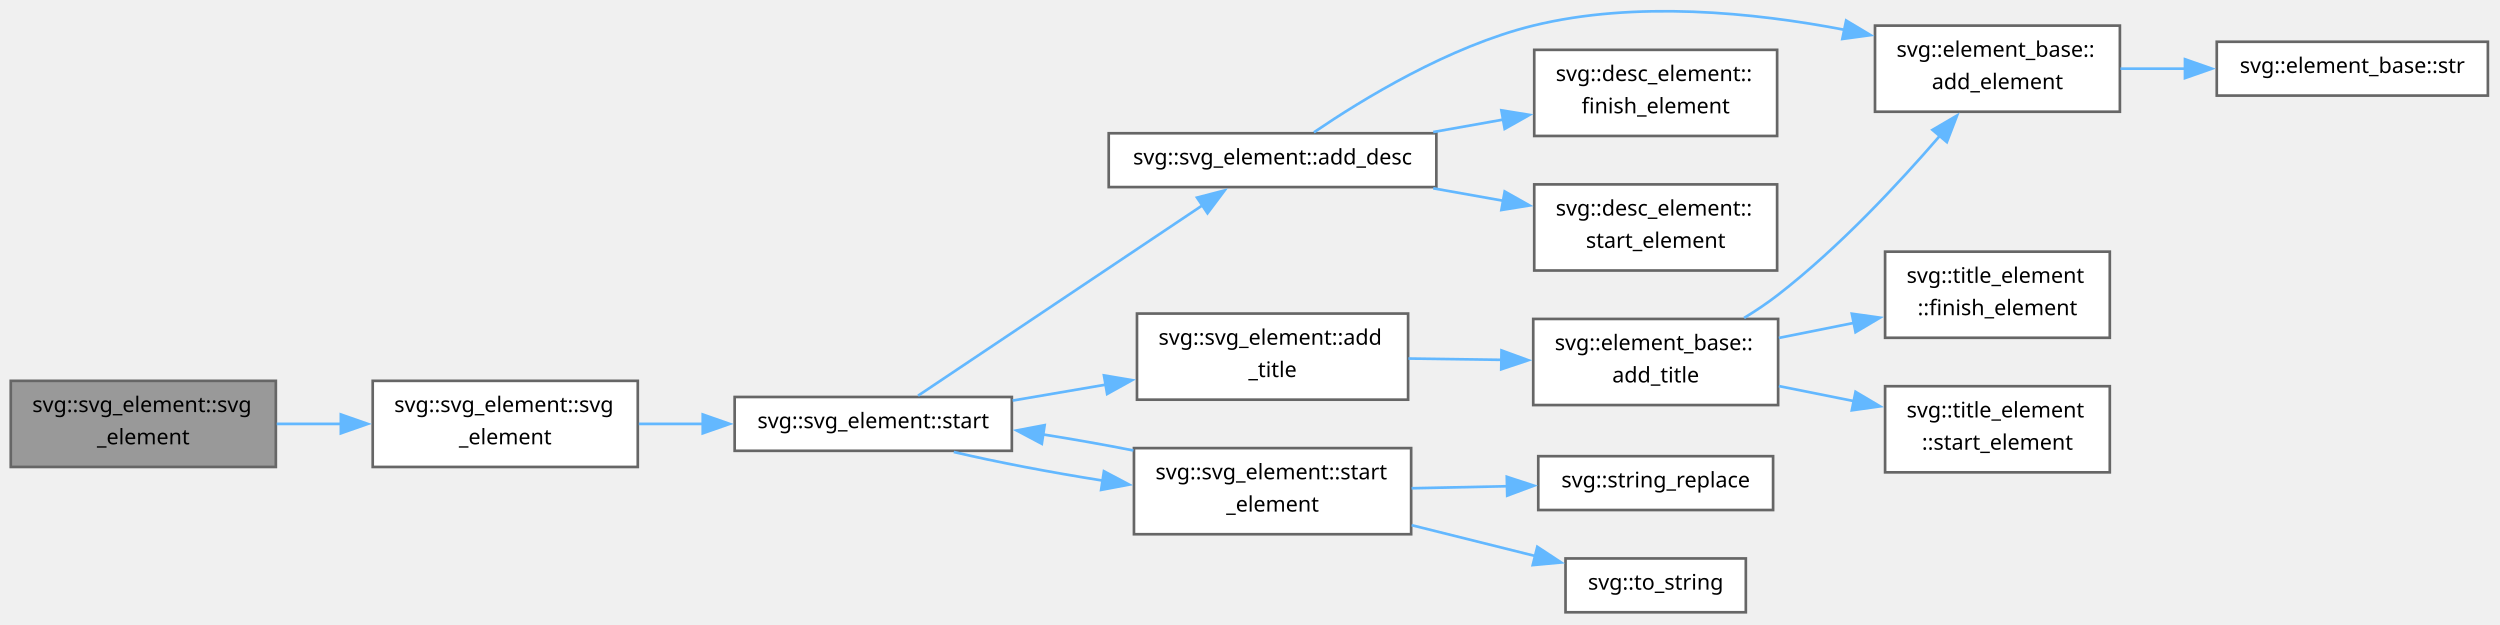
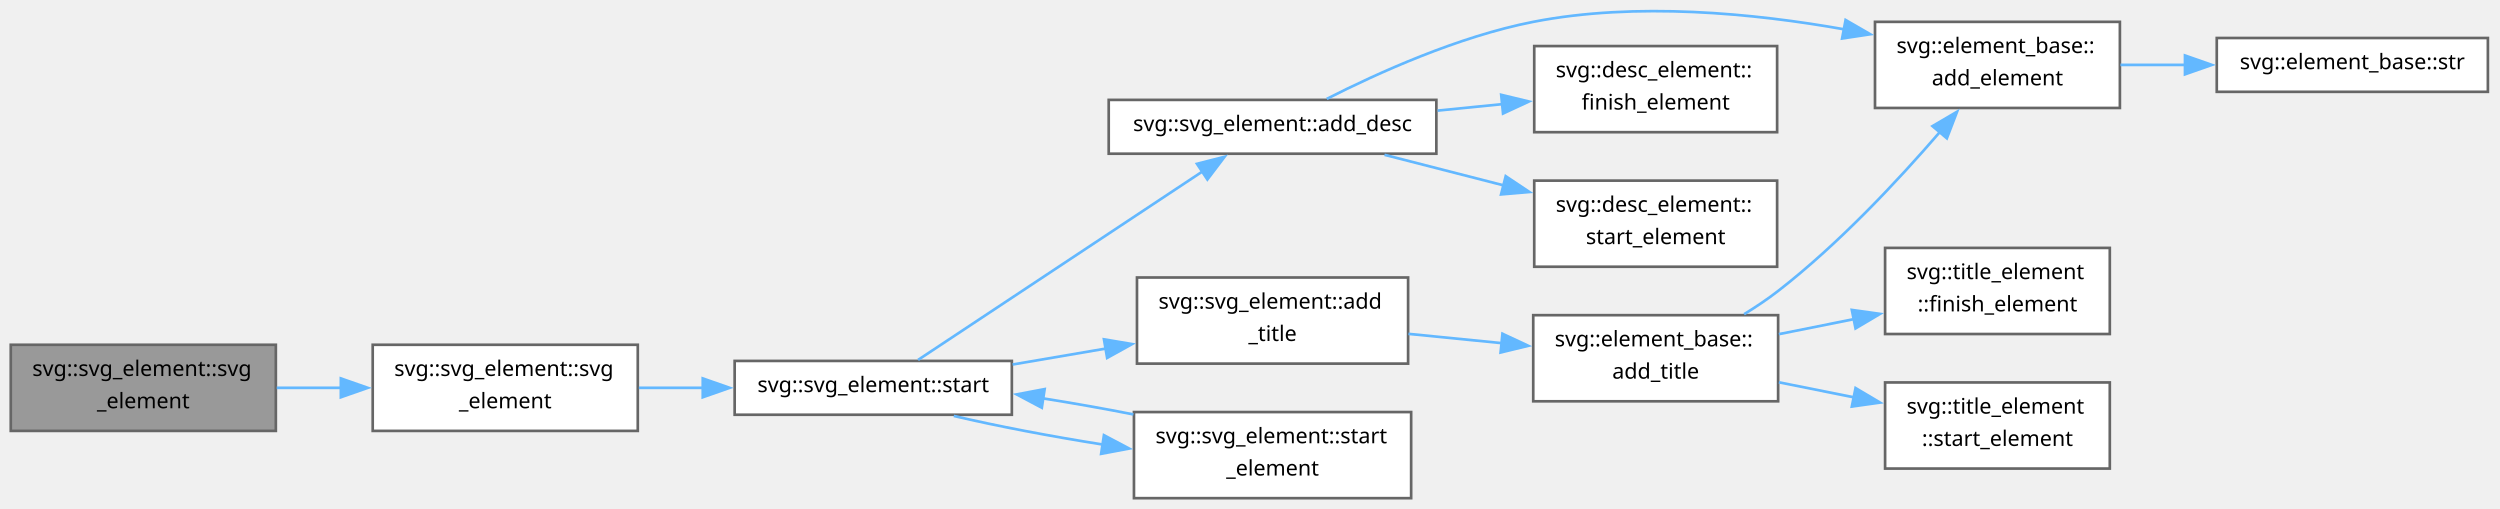
- <svg xmlns="http://www.w3.org/2000/svg" xmlns:xlink="http://www.w3.org/1999/xlink" width="929pt" height="232pt" viewBox="0.00 0.00 929.00 232.00">
-   <g id="graph0" class="graph" transform="scale(1 1) rotate(0) translate(4 227.52)">
+ <svg xmlns="http://www.w3.org/2000/svg" xmlns:xlink="http://www.w3.org/1999/xlink" width="929pt" height="189pt" viewBox="0.00 0.00 929.00 189.00">
+   <g id="graph0" class="graph" transform="scale(1 1) rotate(0) translate(4 185.12)">
    <g id="Node000001" class="node">
      <g id="a_Node000001">
        <a xlink:title=" ">
-           <polygon fill="#999999" stroke="#666666" points="98.5,-86 0,-86 0,-54 98.5,-54 98.5,-86" />
-           <text xml:space="preserve" text-anchor="start" x="8" y="-74.4" font-family="SourceSans" font-size="8.00">svg::svg_element::svg</text>
-           <text xml:space="preserve" text-anchor="middle" x="49.25" y="-62.4" font-family="SourceSans" font-size="8.00">_element</text>
+           <polygon fill="#999999" stroke="#666666" points="98.5,-57 0,-57 0,-25 98.5,-25 98.5,-57" />
+           <text xml:space="preserve" text-anchor="start" x="8" y="-45.4" font-family="SourceSans" font-size="8.00">svg::svg_element::svg</text>
+           <text xml:space="preserve" text-anchor="middle" x="49.25" y="-33.4" font-family="SourceSans" font-size="8.00">_element</text>
        </a>
      </g>
    </g>
    <g id="Node000002" class="node">
      <g id="a_Node000002">
        <a xlink:href="group__elements.html#a37ae577b4ce06afd6d12e9413c96320c" target="_top" xlink:title=" ">
-           <polygon fill="white" stroke="#666666" points="233,-86 134.5,-86 134.5,-54 233,-54 233,-86" />
-           <text xml:space="preserve" text-anchor="start" x="142.5" y="-74.4" font-family="SourceSans" font-size="8.00">svg::svg_element::svg</text>
-           <text xml:space="preserve" text-anchor="middle" x="183.75" y="-62.4" font-family="SourceSans" font-size="8.00">_element</text>
+           <polygon fill="white" stroke="#666666" points="233,-57 134.5,-57 134.5,-25 233,-25 233,-57" />
+           <text xml:space="preserve" text-anchor="start" x="142.5" y="-45.4" font-family="SourceSans" font-size="8.00">svg::svg_element::svg</text>
+           <text xml:space="preserve" text-anchor="middle" x="183.75" y="-33.4" font-family="SourceSans" font-size="8.00">_element</text>
        </a>
      </g>
    </g>
    <g id="edge1_Node000001_Node000002" class="edge">
      <g id="a_edge1_Node000001_Node000002">
        <a xlink:title=" ">
-           <path fill="none" stroke="#63b8ff" d="M98.84,-70C106.67,-70 114.85,-70 122.91,-70" />
-           <polygon fill="#63b8ff" stroke="#63b8ff" points="122.66,-73.5 132.66,-70 122.66,-66.5 122.66,-73.5" />
+           <path fill="none" stroke="#63b8ff" d="M98.84,-41C106.67,-41 114.85,-41 122.91,-41" />
+           <polygon fill="#63b8ff" stroke="#63b8ff" points="122.66,-44.5 132.66,-41 122.66,-37.5 122.66,-44.5" />
        </a>
      </g>
    </g>
    <g id="Node000003" class="node">
      <g id="a_Node000003">
-         <a xlink:href="group__elements.html#ad47933f8c0bfc36987493c7e3b3bbcbd" target="_top" xlink:title=" ">
-           <polygon fill="white" stroke="#666666" points="372,-80 269,-80 269,-60 372,-60 372,-80" />
-           <text xml:space="preserve" text-anchor="middle" x="320.5" y="-68.4" font-family="SourceSans" font-size="8.00">svg::svg_element::start</text>
+         <a xlink:href="group__elements.html#a427e385a78a537bf24b6c3bcb6320365" target="_top" xlink:title=" ">
+           <polygon fill="white" stroke="#666666" points="372,-51 269,-51 269,-31 372,-31 372,-51" />
+           <text xml:space="preserve" text-anchor="middle" x="320.5" y="-39.4" font-family="SourceSans" font-size="8.00">svg::svg_element::start</text>
        </a>
      </g>
    </g>
    <g id="edge2_Node000002_Node000003" class="edge">
      <g id="a_edge2_Node000002_Node000003">
        <a xlink:title=" ">
-           <path fill="none" stroke="#63b8ff" d="M233.4,-70C241.19,-70 249.34,-70 257.39,-70" />
-           <polygon fill="#63b8ff" stroke="#63b8ff" points="257.14,-73.5 267.14,-70 257.14,-66.5 257.14,-73.5" />
+           <path fill="none" stroke="#63b8ff" d="M233.4,-41C241.19,-41 249.34,-41 257.39,-41" />
+           <polygon fill="#63b8ff" stroke="#63b8ff" points="257.14,-44.5 267.14,-41 257.14,-37.5 257.14,-44.5" />
        </a>
      </g>
    </g>
    <g id="Node000004" class="node">
      <g id="a_Node000004">
        <a xlink:href="group__elements.html#a4a6af4e23b9f79f07d58780c128c5638" target="_top" xlink:title=" ">
-           <polygon fill="white" stroke="#666666" points="529.75,-178 408,-178 408,-158 529.75,-158 529.75,-178" />
-           <text xml:space="preserve" text-anchor="middle" x="468.88" y="-166.4" font-family="SourceSans" font-size="8.00">svg::svg_element::add_desc</text>
+           <polygon fill="white" stroke="#666666" points="529.75,-148 408,-148 408,-128 529.75,-128 529.75,-148" />
+           <text xml:space="preserve" text-anchor="middle" x="468.88" y="-136.4" font-family="SourceSans" font-size="8.00">svg::svg_element::add_desc</text>
        </a>
      </g>
    </g>
    <g id="edge3_Node000003_Node000004" class="edge">
      <g id="a_edge3_Node000003_Node000004">
        <a xlink:title=" ">
-           <path fill="none" stroke="#63b8ff" d="M337.16,-80.49C362.48,-97.43 412.59,-130.98 442.88,-151.26" />
-           <polygon fill="#63b8ff" stroke="#63b8ff" points="440.81,-154.09 451.07,-156.75 444.7,-148.27 440.81,-154.09" />
+           <path fill="none" stroke="#63b8ff" d="M337.16,-51.38C362.48,-68.15 412.59,-101.36 442.88,-121.43" />
+           <polygon fill="#63b8ff" stroke="#63b8ff" points="440.79,-124.25 451.06,-126.86 444.66,-118.42 440.79,-124.25" />
        </a>
      </g>
    </g>
    <g id="Node000009" class="node">
      <g id="a_Node000009">
        <a xlink:href="group__elements.html#a26869d2a66e57c0d83f2df21d25cd875" target="_top" xlink:title=" ">
-           <polygon fill="white" stroke="#666666" points="519.25,-111 418.5,-111 418.5,-79 519.25,-79 519.25,-111" />
-           <text xml:space="preserve" text-anchor="start" x="426.5" y="-99.4" font-family="SourceSans" font-size="8.00">svg::svg_element::add</text>
-           <text xml:space="preserve" text-anchor="middle" x="468.88" y="-87.4" font-family="SourceSans" font-size="8.00">_title</text>
+           <polygon fill="white" stroke="#666666" points="519.25,-82 418.5,-82 418.5,-50 519.25,-50 519.25,-82" />
+           <text xml:space="preserve" text-anchor="start" x="426.5" y="-70.4" font-family="SourceSans" font-size="8.00">svg::svg_element::add</text>
+           <text xml:space="preserve" text-anchor="middle" x="468.88" y="-58.4" font-family="SourceSans" font-size="8.00">_title</text>
        </a>
      </g>
    </g>
    <g id="edge8_Node000003_Node000009" class="edge">
      <g id="a_edge8_Node000003_Node000009">
        <a xlink:title=" ">
-           <path fill="none" stroke="#63b8ff" d="M372.28,-78.67C383.43,-80.58 395.35,-82.61 406.85,-84.58" />
-           <polygon fill="#63b8ff" stroke="#63b8ff" points="406.23,-88.02 416.68,-86.26 407.41,-81.12 406.23,-88.02" />
+           <path fill="none" stroke="#63b8ff" d="M372.28,-49.67C383.43,-51.58 395.35,-53.61 406.85,-55.58" />
+           <polygon fill="#63b8ff" stroke="#63b8ff" points="406.23,-59.02 416.68,-57.26 407.41,-52.12 406.23,-59.02" />
        </a>
      </g>
    </g>
    <g id="Node000013" class="node">
      <g id="a_Node000013">
-         <a xlink:href="group__elements.html#a83eb3152f92ca357473c2ef8f23ced98" target="_top" xlink:title="SVG element beginning boilerplate for outermost (containing) svg_element. Variable: unit,...">
-           <polygon fill="white" stroke="#666666" points="520.38,-61 417.38,-61 417.38,-29 520.38,-29 520.38,-61" />
-           <text xml:space="preserve" text-anchor="start" x="425.38" y="-49.4" font-family="SourceSans" font-size="8.00">svg::svg_element::start</text>
-           <text xml:space="preserve" text-anchor="middle" x="468.88" y="-37.4" font-family="SourceSans" font-size="8.00">_element</text>
+         <a xlink:href="group__elements.html#a4afa7d83ef0fe47412b62f56f1c3ae11" target="_top" xlink:title="Default.">
+           <polygon fill="white" stroke="#666666" points="520.38,-32 417.38,-32 417.38,0 520.38,0 520.38,-32" />
+           <text xml:space="preserve" text-anchor="start" x="425.38" y="-20.4" font-family="SourceSans" font-size="8.00">svg::svg_element::start</text>
+           <text xml:space="preserve" text-anchor="middle" x="468.88" y="-8.4" font-family="SourceSans" font-size="8.00">_element</text>
        </a>
      </g>
    </g>
    <g id="edge13_Node000003_Node000013" class="edge">
      <g id="a_edge13_Node000003_Node000013">
        <a xlink:title=" ">
-           <path fill="none" stroke="#63b8ff" d="M350.42,-59.56C366.3,-55.82 386.63,-51.95 405.9,-48.91" />
-           <polygon fill="#63b8ff" stroke="#63b8ff" points="406.22,-52.4 415.59,-47.44 405.18,-45.48 406.22,-52.4" />
+           <path fill="none" stroke="#63b8ff" d="M350.42,-30.56C366.3,-26.82 386.63,-22.95 405.9,-19.91" />
+           <polygon fill="#63b8ff" stroke="#63b8ff" points="406.22,-23.4 415.59,-18.44 405.18,-16.48 406.22,-23.4" />
        </a>
      </g>
    </g>
    <g id="Node000005" class="node">
      <g id="a_Node000005">
        <a xlink:href="group__elements.html#ada0333b46b2547c6152f3f5811016a12" target="_top" xlink:title=" ">
-           <polygon fill="white" stroke="#666666" points="783.75,-218 692.75,-218 692.75,-186 783.75,-186 783.75,-218" />
-           <text xml:space="preserve" text-anchor="start" x="700.75" y="-206.4" font-family="SourceSans" font-size="8.00">svg::element_base::</text>
-           <text xml:space="preserve" text-anchor="middle" x="738.25" y="-194.4" font-family="SourceSans" font-size="8.00">add_element</text>
+           <polygon fill="white" stroke="#666666" points="783.75,-177 692.75,-177 692.75,-145 783.75,-145 783.75,-177" />
+           <text xml:space="preserve" text-anchor="start" x="700.75" y="-165.4" font-family="SourceSans" font-size="8.00">svg::element_base::</text>
+           <text xml:space="preserve" text-anchor="middle" x="738.25" y="-153.4" font-family="SourceSans" font-size="8.00">add_element</text>
        </a>
      </g>
    </g>
    <g id="edge4_Node000004_Node000005" class="edge">
      <g id="a_edge4_Node000004_Node000005">
        <a xlink:title=" ">
-           <path fill="none" stroke="#63b8ff" d="M484.25,-178.35C502.27,-190.62 534.57,-210.36 565.75,-218 603.72,-227.31 647.63,-222.94 681.51,-216.43" />
-           <polygon fill="#63b8ff" stroke="#63b8ff" points="682.02,-219.9 691.11,-214.46 680.61,-213.04 682.02,-219.9" />
+           <path fill="none" stroke="#63b8ff" d="M489.02,-148.37C507.9,-157.97 537.89,-171.55 565.75,-177 603.98,-184.48 647.71,-180.2 681.45,-174.2" />
+           <polygon fill="#63b8ff" stroke="#63b8ff" points="681.82,-177.69 691,-172.39 680.52,-170.81 681.82,-177.69" />
        </a>
      </g>
    </g>
    <g id="Node000007" class="node">
      <g id="a_Node000007">
        <a xlink:href="group__elements.html#ga03da556ae8f749df1cf8463111e996d3" target="_top" xlink:title=" ">
-           <polygon fill="white" stroke="#666666" points="656.38,-209 566.12,-209 566.12,-177 656.38,-177 656.38,-209" />
-           <text xml:space="preserve" text-anchor="start" x="574.12" y="-197.4" font-family="SourceSans" font-size="8.00">svg::desc_element::</text>
-           <text xml:space="preserve" text-anchor="middle" x="611.25" y="-185.4" font-family="SourceSans" font-size="8.00">finish_element</text>
+           <polygon fill="white" stroke="#666666" points="656.38,-168 566.12,-168 566.12,-136 656.38,-136 656.38,-168" />
+           <text xml:space="preserve" text-anchor="start" x="574.12" y="-156.4" font-family="SourceSans" font-size="8.00">svg::desc_element::</text>
+           <text xml:space="preserve" text-anchor="middle" x="611.25" y="-144.4" font-family="SourceSans" font-size="8.00">finish_element</text>
        </a>
      </g>
    </g>
    <g id="edge6_Node000004_Node000007" class="edge">
      <g id="a_edge6_Node000004_Node000007">
        <a xlink:title=" ">
-           <path fill="none" stroke="#63b8ff" d="M528.59,-178.46C537.26,-180 546.18,-181.59 554.78,-183.12" />
-           <polygon fill="#63b8ff" stroke="#63b8ff" points="553.92,-186.52 564.37,-184.83 555.14,-179.63 553.92,-186.52" />
+           <path fill="none" stroke="#63b8ff" d="M530.22,-144.02C538.21,-144.82 546.37,-145.63 554.28,-146.42" />
+           <polygon fill="#63b8ff" stroke="#63b8ff" points="553.84,-149.89 564.14,-147.4 554.53,-142.93 553.84,-149.89" />
        </a>
      </g>
    </g>
    <g id="Node000008" class="node">
      <g id="a_Node000008">
        <a xlink:href="group__elements.html#a90ffdd73579c45cd0740dc9efa2f5445" target="_top" xlink:title=" ">
-           <polygon fill="white" stroke="#666666" points="656.38,-159 566.12,-159 566.12,-127 656.38,-127 656.38,-159" />
-           <text xml:space="preserve" text-anchor="start" x="574.12" y="-147.4" font-family="SourceSans" font-size="8.00">svg::desc_element::</text>
-           <text xml:space="preserve" text-anchor="middle" x="611.25" y="-135.4" font-family="SourceSans" font-size="8.00">start_element</text>
+           <polygon fill="white" stroke="#666666" points="656.38,-118 566.12,-118 566.12,-86 656.38,-86 656.38,-118" />
+           <text xml:space="preserve" text-anchor="start" x="574.12" y="-106.4" font-family="SourceSans" font-size="8.00">svg::desc_element::</text>
+           <text xml:space="preserve" text-anchor="middle" x="611.25" y="-94.4" font-family="SourceSans" font-size="8.00">start_element</text>
        </a>
      </g>
    </g>
    <g id="edge7_Node000004_Node000008" class="edge">
      <g id="a_edge7_Node000004_Node000008">
        <a xlink:title=" ">
-           <path fill="none" stroke="#63b8ff" d="M528.59,-157.54C537.26,-156 546.18,-154.41 554.78,-152.88" />
-           <polygon fill="#63b8ff" stroke="#63b8ff" points="555.14,-156.37 564.37,-151.17 553.92,-149.48 555.14,-156.37" />
+           <path fill="none" stroke="#63b8ff" d="M510.48,-127.59C524.29,-124.05 539.96,-120.03 554.73,-116.24" />
+           <polygon fill="#63b8ff" stroke="#63b8ff" points="555.52,-119.65 564.34,-113.77 553.79,-112.87 555.52,-119.65" />
        </a>
      </g>
    </g>
    <g id="Node000006" class="node">
      <g id="a_Node000006">
        <a xlink:href="group__elements.html#ad893ef9c13a15464c96d8a85c08af30f" target="_top" xlink:title=" ">
-           <polygon fill="white" stroke="#666666" points="920.5,-212 819.75,-212 819.75,-192 920.5,-192 920.5,-212" />
-           <text xml:space="preserve" text-anchor="middle" x="870.12" y="-200.4" font-family="SourceSans" font-size="8.00">svg::element_base::str</text>
+           <polygon fill="white" stroke="#666666" points="920.5,-171 819.75,-171 819.75,-151 920.5,-151 920.5,-171" />
+           <text xml:space="preserve" text-anchor="middle" x="870.12" y="-159.4" font-family="SourceSans" font-size="8.00">svg::element_base::str</text>
        </a>
      </g>
    </g>
    <g id="edge5_Node000005_Node000006" class="edge">
      <g id="a_edge5_Node000005_Node000006">
        <a xlink:title=" ">
-           <path fill="none" stroke="#63b8ff" d="M783.95,-202C791.73,-202 799.94,-202 808.07,-202" />
-           <polygon fill="#63b8ff" stroke="#63b8ff" points="807.94,-205.5 817.94,-202 807.94,-198.5 807.94,-205.5" />
+           <path fill="none" stroke="#63b8ff" d="M783.95,-161C791.73,-161 799.94,-161 808.07,-161" />
+           <polygon fill="#63b8ff" stroke="#63b8ff" points="807.94,-164.5 817.94,-161 807.94,-157.5 807.94,-164.5" />
        </a>
      </g>
    </g>
    <g id="Node000010" class="node">
      <g id="a_Node000010">
        <a xlink:href="group__elements.html#a7995b78d94e1c299065c9dd3569fef7c" target="_top" xlink:title=" ">
-           <polygon fill="white" stroke="#666666" points="656.75,-109 565.75,-109 565.75,-77 656.75,-77 656.75,-109" />
-           <text xml:space="preserve" text-anchor="start" x="573.75" y="-97.4" font-family="SourceSans" font-size="8.00">svg::element_base::</text>
-           <text xml:space="preserve" text-anchor="middle" x="611.25" y="-85.4" font-family="SourceSans" font-size="8.00">add_title</text>
+           <polygon fill="white" stroke="#666666" points="656.75,-68 565.75,-68 565.75,-36 656.75,-36 656.75,-68" />
+           <text xml:space="preserve" text-anchor="start" x="573.75" y="-56.4" font-family="SourceSans" font-size="8.00">svg::element_base::</text>
+           <text xml:space="preserve" text-anchor="middle" x="611.25" y="-44.4" font-family="SourceSans" font-size="8.00">add_title</text>
        </a>
      </g>
    </g>
    <g id="edge9_Node000009_Node000010" class="edge">
      <g id="a_edge9_Node000009_Node000010">
        <a xlink:title=" ">
-           <path fill="none" stroke="#63b8ff" d="M519.37,-94.29C530.61,-94.13 542.64,-93.96 554.14,-93.8" />
-           <polygon fill="#63b8ff" stroke="#63b8ff" points="553.96,-97.3 563.91,-93.66 553.86,-90.3 553.96,-97.3" />
+           <path fill="none" stroke="#63b8ff" d="M519.37,-61.06C530.61,-59.94 542.64,-58.74 554.14,-57.6" />
+           <polygon fill="#63b8ff" stroke="#63b8ff" points="554.31,-61.1 563.91,-56.62 553.62,-54.13 554.31,-61.1" />
        </a>
      </g>
    </g>
    <g id="edge10_Node000010_Node000005" class="edge">
      <g id="a_edge10_Node000010_Node000005">
        <a xlink:title=" ">
-           <path fill="none" stroke="#63b8ff" d="M644.11,-109.37C648.49,-112.05 652.83,-114.96 656.75,-118 679.32,-135.49 701.51,-159.28 716.86,-177.07" />
-           <polygon fill="#63b8ff" stroke="#63b8ff" points="714.11,-179.25 723.25,-184.61 719.45,-174.72 714.11,-179.25" />
+           <path fill="none" stroke="#63b8ff" d="M644.11,-68.37C648.49,-71.05 652.83,-73.96 656.75,-77 679.32,-94.49 701.51,-118.28 716.86,-136.07" />
+           <polygon fill="#63b8ff" stroke="#63b8ff" points="714.11,-138.25 723.25,-143.61 719.45,-133.72 714.11,-138.25" />
        </a>
      </g>
    </g>
    <g id="Node000011" class="node">
      <g id="a_Node000011">
        <a xlink:href="group__elements.html#ga3d62381f8edcccd3d91f82af55f11274" target="_top" xlink:title=" ">
-           <polygon fill="white" stroke="#666666" points="780,-134 696.5,-134 696.5,-102 780,-102 780,-134" />
-           <text xml:space="preserve" text-anchor="start" x="704.5" y="-122.4" font-family="SourceSans" font-size="8.00">svg::title_element</text>
-           <text xml:space="preserve" text-anchor="middle" x="738.25" y="-110.4" font-family="SourceSans" font-size="8.00">::finish_element</text>
+           <polygon fill="white" stroke="#666666" points="780,-93 696.5,-93 696.5,-61 780,-61 780,-93" />
+           <text xml:space="preserve" text-anchor="start" x="704.5" y="-81.4" font-family="SourceSans" font-size="8.00">svg::title_element</text>
+           <text xml:space="preserve" text-anchor="middle" x="738.25" y="-69.4" font-family="SourceSans" font-size="8.00">::finish_element</text>
        </a>
      </g>
    </g>
    <g id="edge11_Node000010_Node000011" class="edge">
      <g id="a_edge11_Node000010_Node000011">
        <a xlink:title=" ">
-           <path fill="none" stroke="#63b8ff" d="M657.02,-101.95C666.09,-103.77 675.7,-105.69 684.99,-107.55" />
-           <polygon fill="#63b8ff" stroke="#63b8ff" points="684.14,-110.95 694.63,-109.48 685.52,-104.08 684.14,-110.95" />
+           <path fill="none" stroke="#63b8ff" d="M657.02,-60.95C666.09,-62.77 675.7,-64.69 684.99,-66.55" />
+           <polygon fill="#63b8ff" stroke="#63b8ff" points="684.14,-69.95 694.63,-68.48 685.52,-63.08 684.14,-69.95" />
        </a>
      </g>
    </g>
    <g id="Node000012" class="node">
      <g id="a_Node000012">
        <a xlink:href="group__elements.html#a41dcaa1132c502cb86c01aae1e7b9ff2" target="_top" xlink:title=" ">
-           <polygon fill="white" stroke="#666666" points="780,-84 696.5,-84 696.5,-52 780,-52 780,-84" />
-           <text xml:space="preserve" text-anchor="start" x="704.5" y="-72.4" font-family="SourceSans" font-size="8.00">svg::title_element</text>
-           <text xml:space="preserve" text-anchor="middle" x="738.25" y="-60.4" font-family="SourceSans" font-size="8.00">::start_element</text>
+           <polygon fill="white" stroke="#666666" points="780,-43 696.5,-43 696.5,-11 780,-11 780,-43" />
+           <text xml:space="preserve" text-anchor="start" x="704.5" y="-31.4" font-family="SourceSans" font-size="8.00">svg::title_element</text>
+           <text xml:space="preserve" text-anchor="middle" x="738.25" y="-19.4" font-family="SourceSans" font-size="8.00">::start_element</text>
        </a>
      </g>
    </g>
    <g id="edge12_Node000010_Node000012" class="edge">
      <g id="a_edge12_Node000010_Node000012">
        <a xlink:title=" ">
-           <path fill="none" stroke="#63b8ff" d="M657.02,-84.05C666.09,-82.23 675.7,-80.31 684.99,-78.45" />
-           <polygon fill="#63b8ff" stroke="#63b8ff" points="685.52,-81.92 694.63,-76.52 684.14,-75.05 685.52,-81.92" />
+           <path fill="none" stroke="#63b8ff" d="M657.02,-43.05C666.09,-41.23 675.7,-39.31 684.99,-37.45" />
+           <polygon fill="#63b8ff" stroke="#63b8ff" points="685.52,-40.92 694.63,-35.52 684.14,-34.05 685.52,-40.92" />
        </a>
      </g>
    </g>
    <g id="edge14_Node000013_Node000003" class="edge">
      <g id="a_edge14_Node000013_Node000003">
        <a xlink:title=" ">
-           <path fill="none" stroke="#63b8ff" d="M417.18,-60.12C406.29,-62.27 394.65,-64.33 383.39,-66.11" />
-           <polygon fill="#63b8ff" stroke="#63b8ff" points="383.14,-62.6 373.78,-67.56 384.19,-69.53 383.14,-62.6" />
-         </a>
-       </g>
-     </g>
-     <g id="Node000014" class="node">
-       <g id="a_Node000014">
-         <a xlink:href="namespacesvg.html#a48ac748e89e22789d1772326a98dd7b6" target="_top" xlink:title=" ">
-           <polygon fill="white" stroke="#666666" points="654.88,-58 567.62,-58 567.62,-38 654.88,-38 654.88,-58" />
-           <text xml:space="preserve" text-anchor="middle" x="611.25" y="-46.4" font-family="SourceSans" font-size="8.00">svg::string_replace</text>
-         </a>
-       </g>
-     </g>
-     <g id="edge15_Node000013_Node000014" class="edge">
-       <g id="a_edge15_Node000013_Node000014">
-         <a xlink:title=" ">
-           <path fill="none" stroke="#63b8ff" d="M520.55,-46.08C532.1,-46.33 544.41,-46.59 556.09,-46.84" />
-           <polygon fill="#63b8ff" stroke="#63b8ff" points="555.93,-50.34 566,-47.05 556.08,-43.34 555.93,-50.34" />
-         </a>
-       </g>
-     </g>
-     <g id="Node000015" class="node">
-       <g id="a_Node000015">
-         <a xlink:href="namespacesvg.html#a36b1c48ad4601b205790e3772ad0a7b6" target="_top" xlink:title=" ">
-           <polygon fill="white" stroke="#666666" points="644.75,-20 577.75,-20 577.75,0 644.75,0 644.75,-20" />
-           <text xml:space="preserve" text-anchor="middle" x="611.25" y="-8.4" font-family="SourceSans" font-size="8.00">svg::to_string</text>
-         </a>
-       </g>
-     </g>
-     <g id="edge16_Node000013_Node000015" class="edge">
-       <g id="a_edge16_Node000013_Node000015">
-         <a xlink:title=" ">
-           <path fill="none" stroke="#63b8ff" d="M520.55,-32.36C535.7,-28.59 552.16,-24.48 566.8,-20.83" />
-           <polygon fill="#63b8ff" stroke="#63b8ff" points="567.26,-24.33 576.11,-18.51 565.56,-17.53 567.26,-24.33" />
+           <path fill="none" stroke="#63b8ff" d="M417.18,-31.12C406.29,-33.27 394.65,-35.33 383.39,-37.11" />
+           <polygon fill="#63b8ff" stroke="#63b8ff" points="383.14,-33.6 373.78,-38.56 384.19,-40.53 383.14,-33.6" />
        </a>
      </g>
    </g>
  </g>
</svg>
